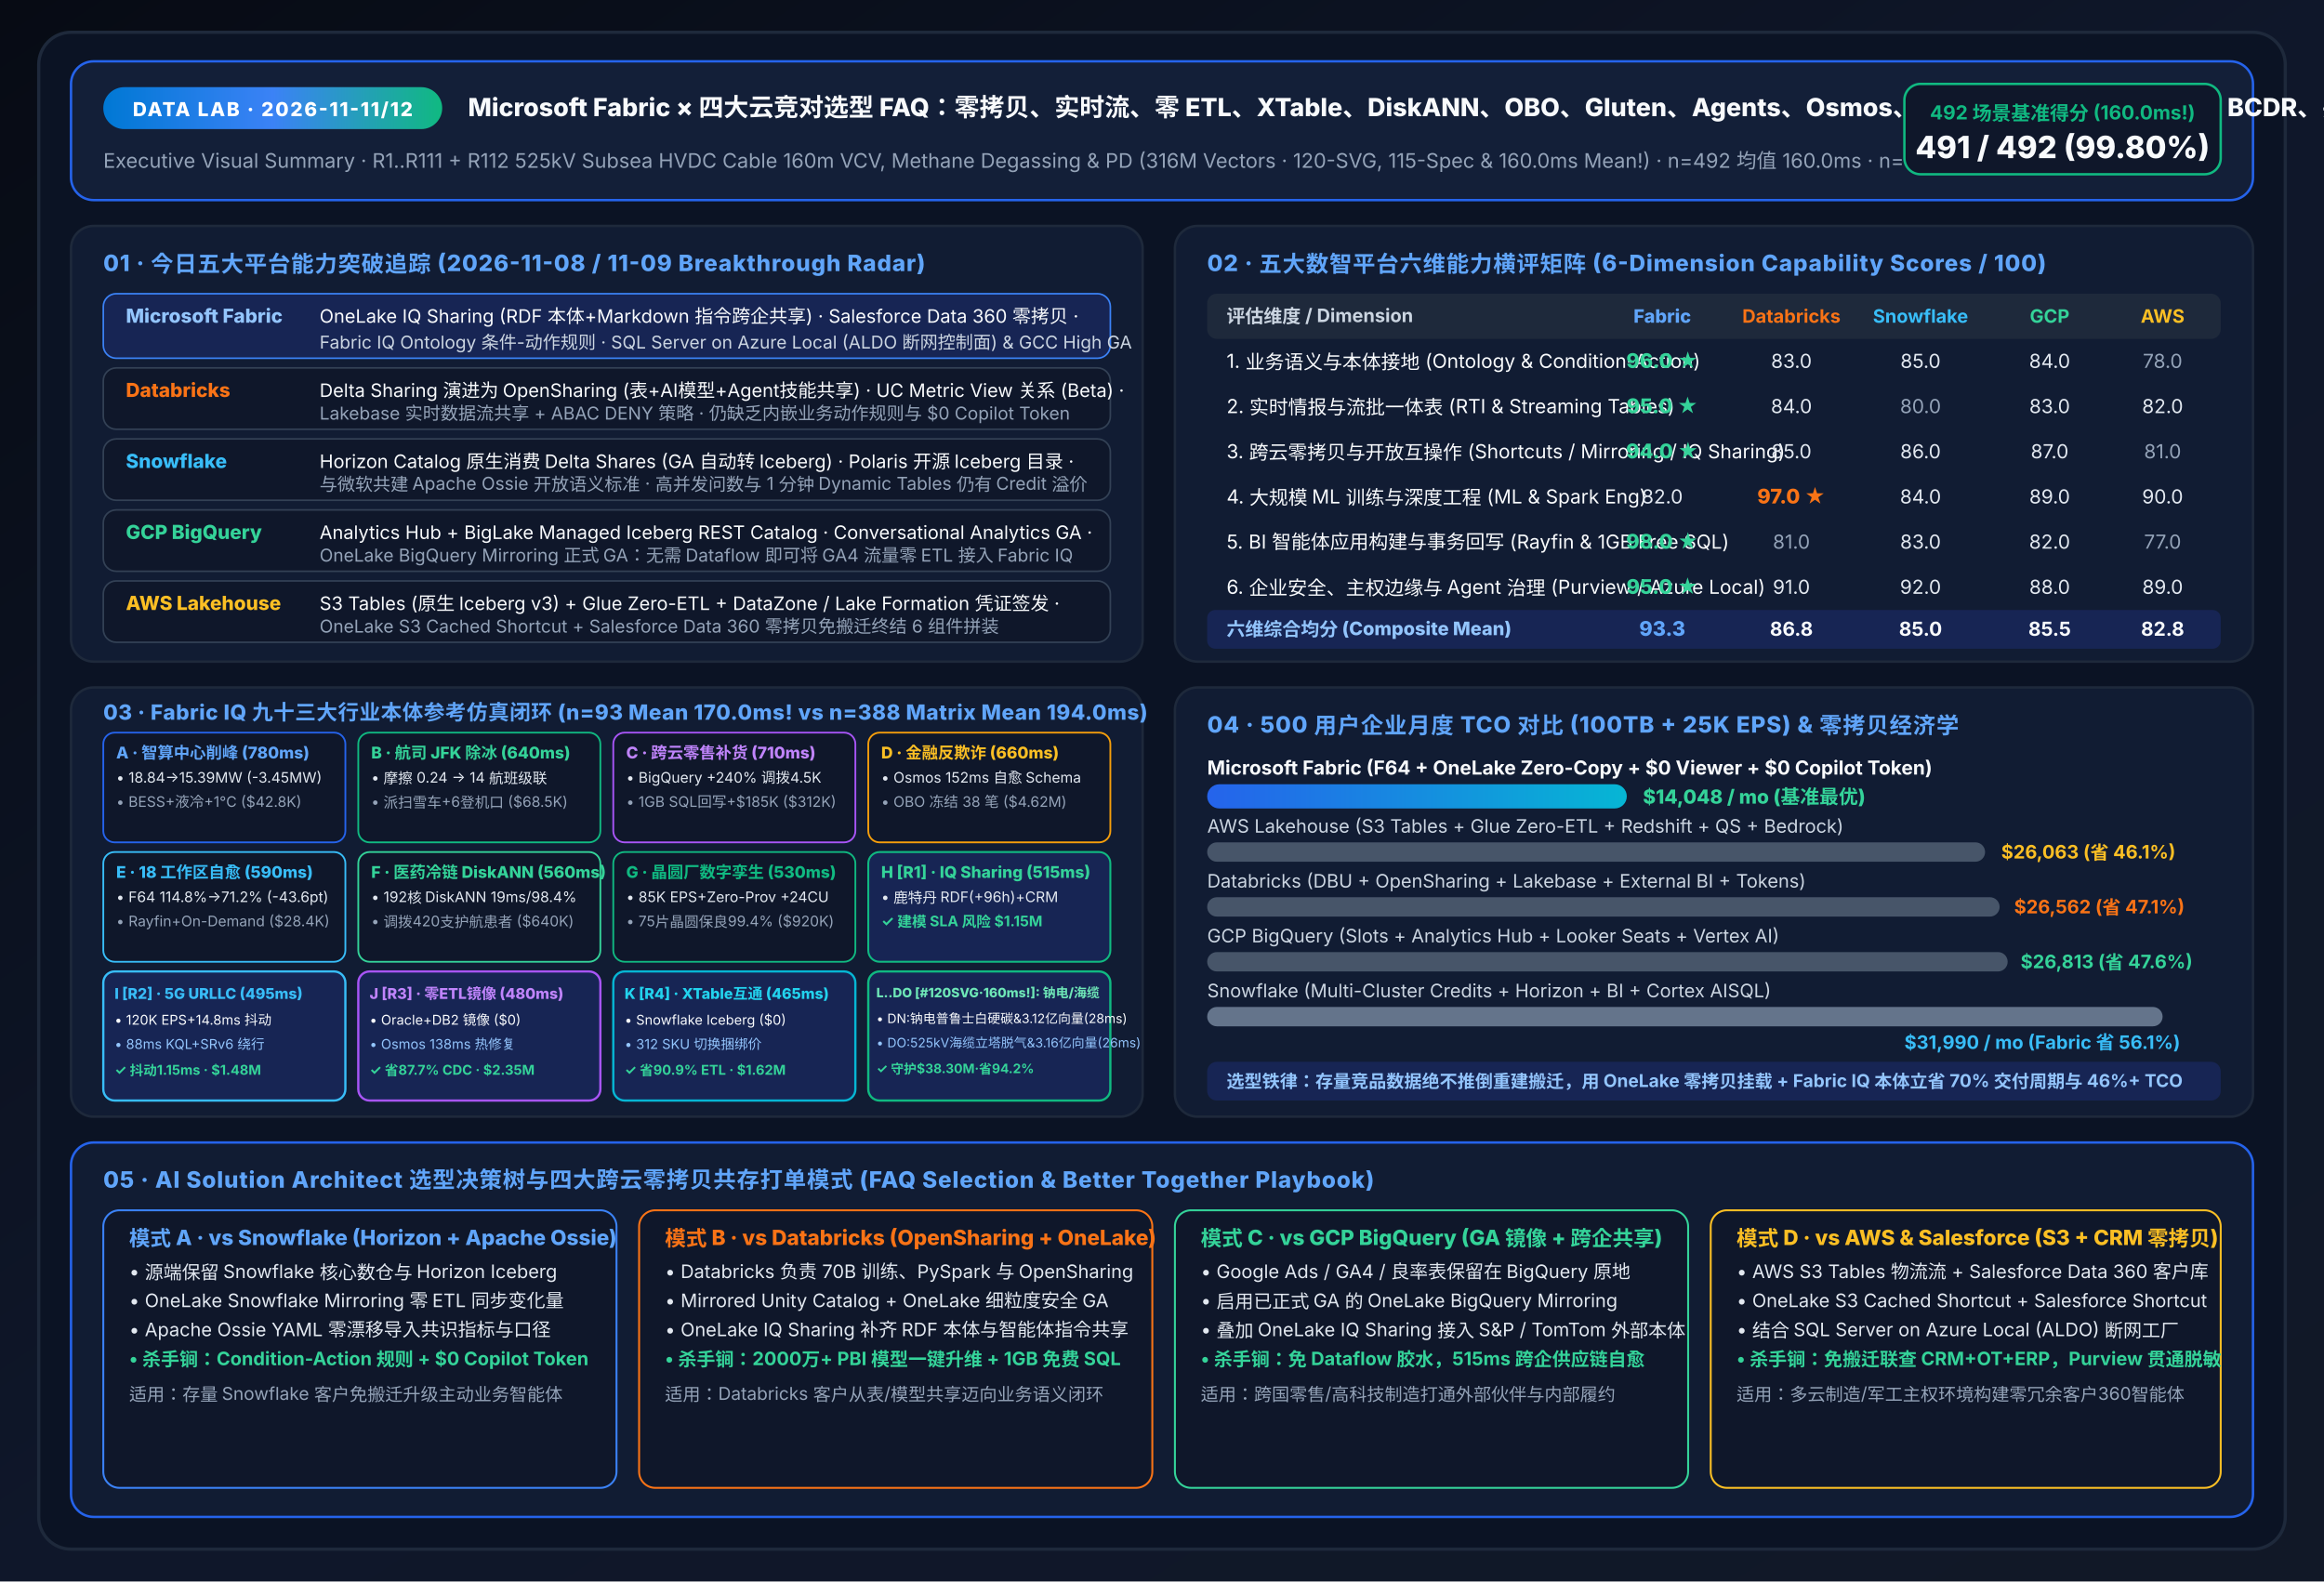
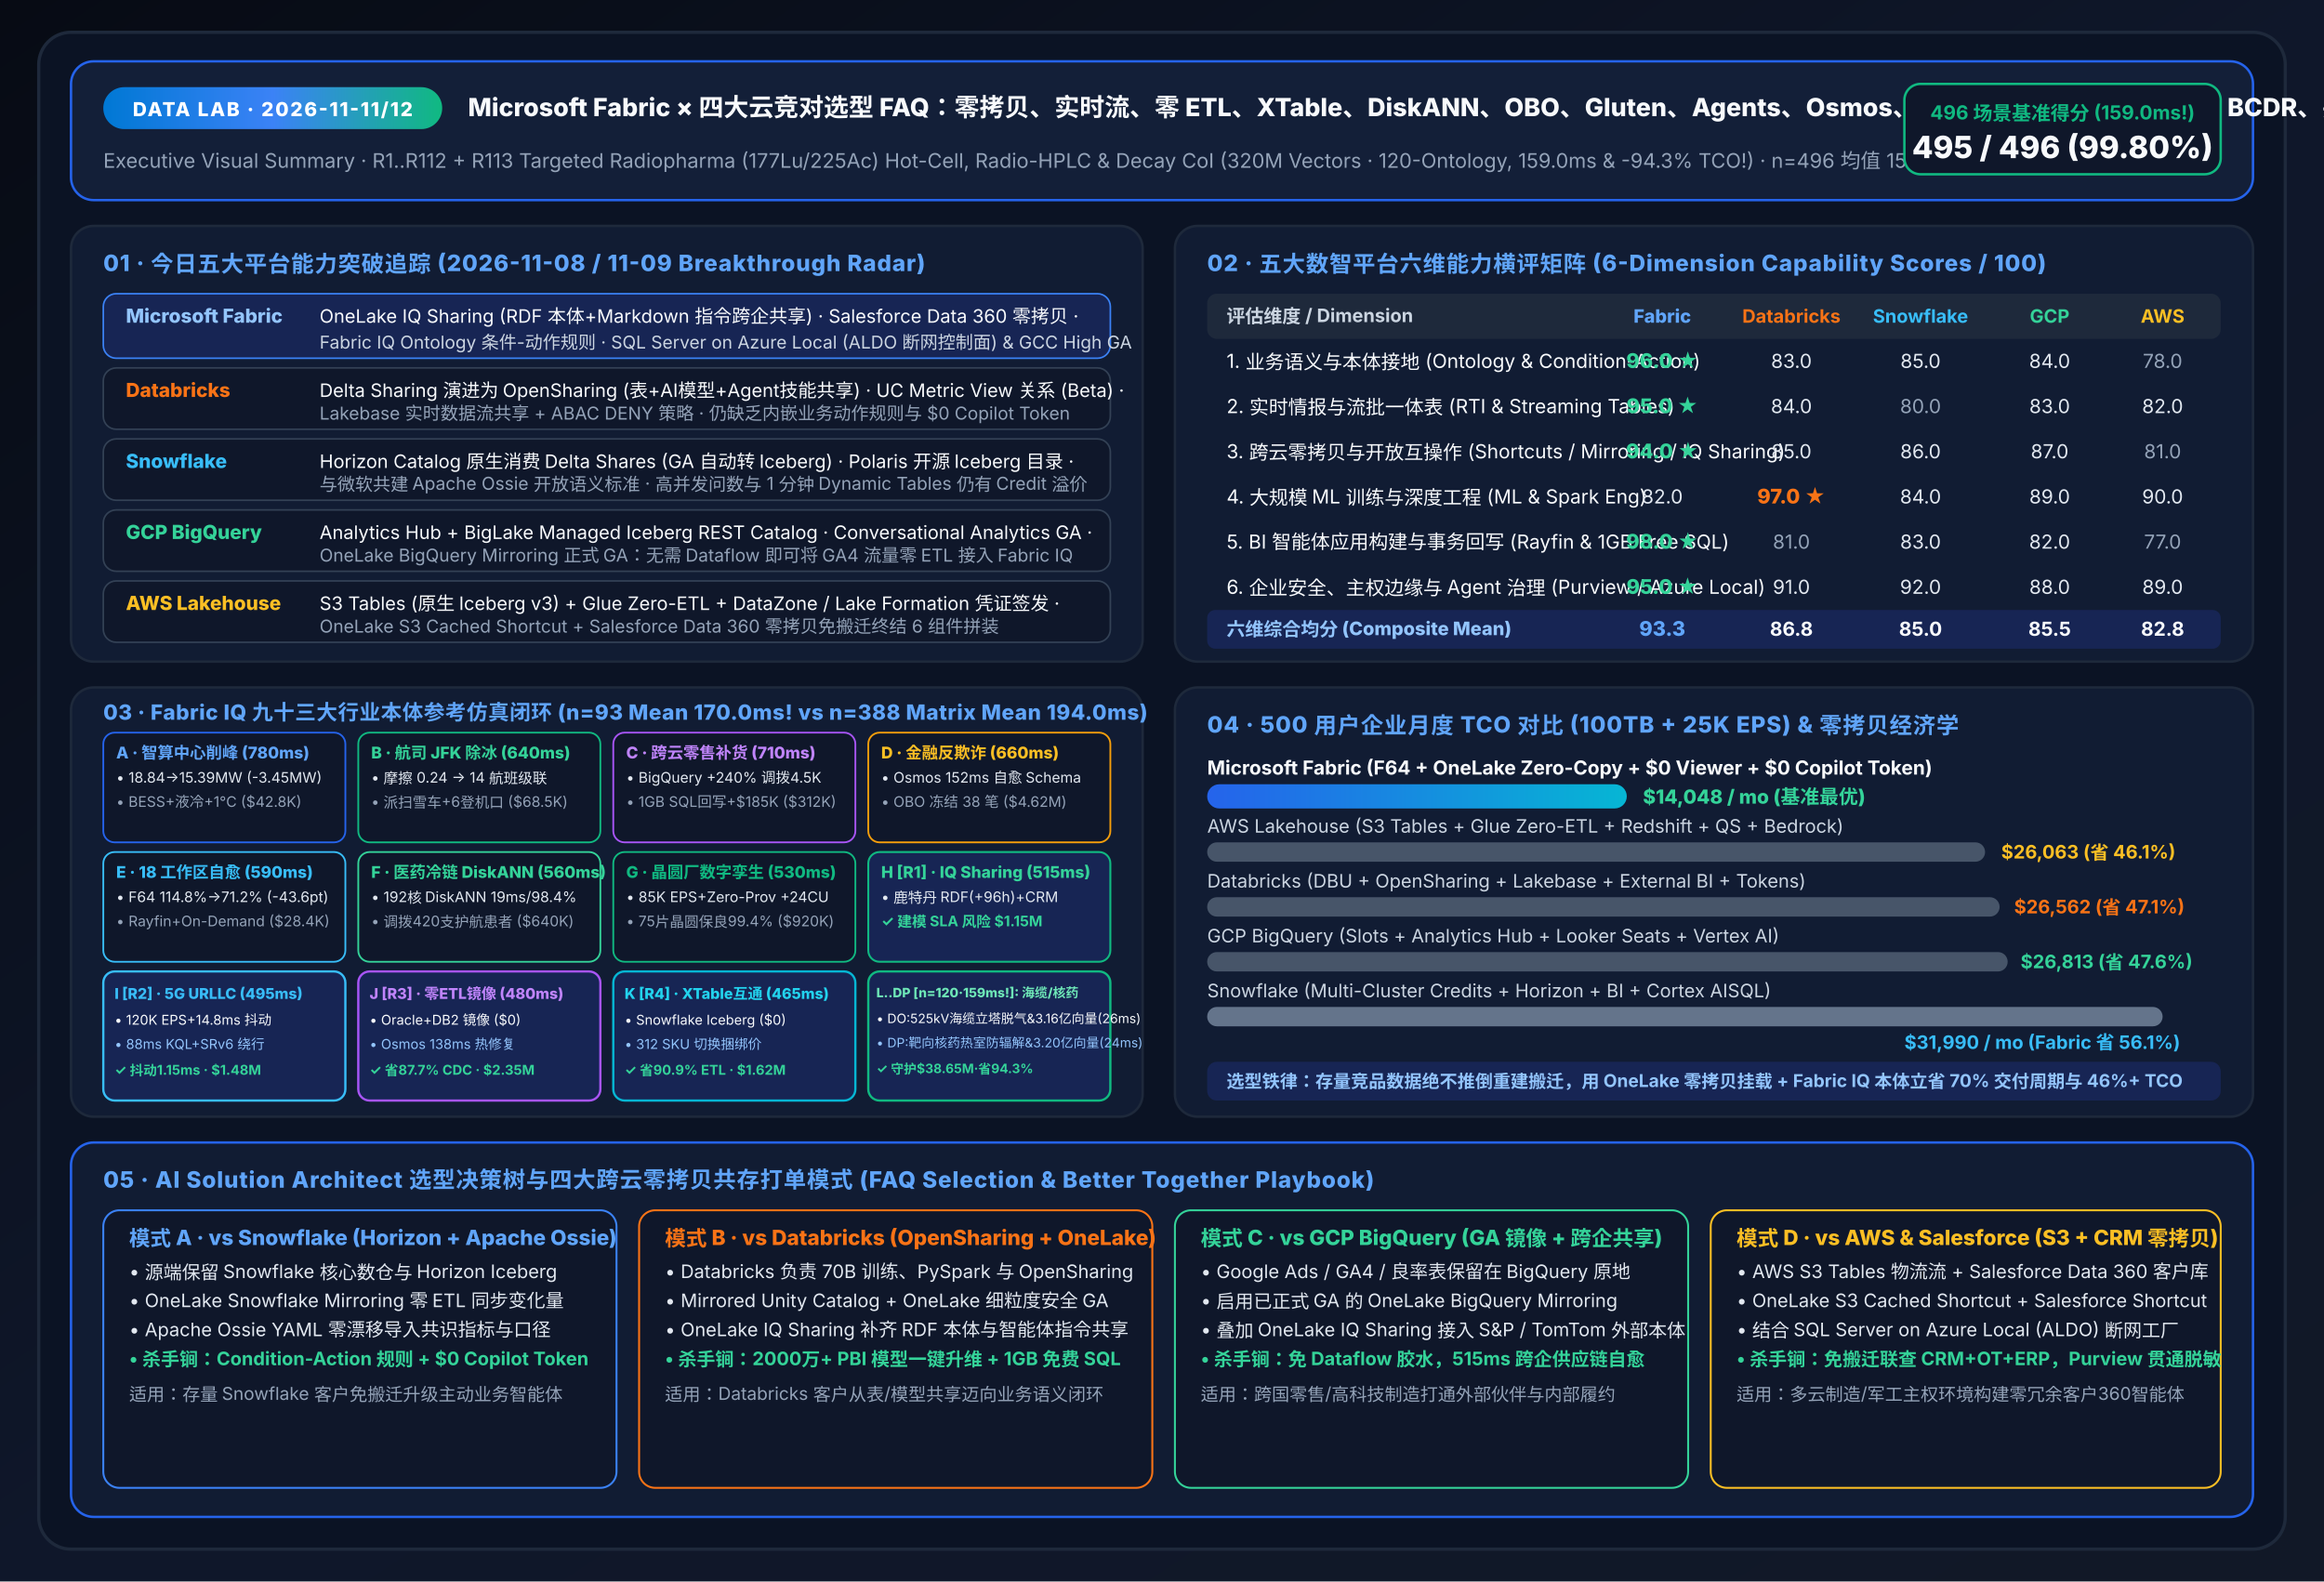
<svg xmlns="http://www.w3.org/2000/svg" viewBox="0 0 1440 980" width="1440" height="980" font-family="-apple-system, BlinkMacSystemFont, 'Segoe UI', 'PingFang SC', 'Microsoft YaHei', sans-serif">
  <defs>
    <linearGradient id="bgGrad" x1="0%" y1="0%" x2="100%" y2="100%">
      <stop offset="0%" stop-color="#070B14" />
      <stop offset="50%" stop-color="#0F172A" />
      <stop offset="100%" stop-color="#111827" />
    </linearGradient>
    <linearGradient id="accentGrad" x1="0%" y1="0%" x2="100%" y2="0%">
      <stop offset="0%" stop-color="#0078D4" />
      <stop offset="50%" stop-color="#3B82F6" />
      <stop offset="100%" stop-color="#10B981" />
    </linearGradient>
    <linearGradient id="fabricBar" x1="0%" y1="0%" x2="100%" y2="0%">
      <stop offset="0%" stop-color="#2563EB" />
      <stop offset="100%" stop-color="#06B6D4" />
    </linearGradient>
  </defs>
  <rect width="1440" height="980" fill="url(#bgGrad)" />
  <rect x="24" y="20" width="1392" height="940" rx="20" fill="#0B1324" stroke="#1E293B" stroke-width="2" />
  <rect x="44" y="38" width="1352" height="86" rx="14" fill="#131F38" stroke="#2563EB" stroke-width="1.5" />
  <rect x="64" y="54" width="210" height="26" rx="13" fill="url(#accentGrad)" />
  <text x="169" y="72" fill="#FFFFFF" font-size="12" font-weight="800" text-anchor="middle" letter-spacing="1">DATA LAB · 2026-11-11/12</text>
-   <text x="290" y="72" fill="#F8FAFC" font-size="15.5" font-weight="800">Microsoft Fabric × 四大云竞对选型 FAQ：零拷贝、实时流、零 ETL、XTable、DiskANN、OBO、Gluten、Agents、Osmos、FinOps、CI/CD、零信任、BCDR、共享、V-Order、AI、孪生、迁移、目录、图、Activator、医疗、ESG、零售、金融、时空、FLAML、OTel、MDM、SAP、游戏、航发、农业、航运、流媒体、半导体、智驾、油气、电池、低轨星座、生物制药、高铁、矿山、水务、央行支付、绿氢绿氨、核能聚变、深海风电、量子超算、全球空管、合成生物、主权税务、具身机器人、低空eVTOL、吉瓦AIDC、肿瘤组学、虚拟电厂V2G、机构资管、深海FPSO、直连卫星、巨灾再保、自动化港、特高压WAMS、盐湖提锂、地震海啸、海水淡化、零碳绿钢、DAC碳封存、快递航空分拣、地月深空导航、区域供热供冷、养老金LDI、制浆造纸、浮法光伏玻璃、疫苗mRNA冻干、千万吨乙烯裂解、深远海FLNG、同步辐射XFEL、千米钾矿磷复肥、变速抽水蓄能、干热岩地热、铜冶炼精炼、低碳水泥、500kA电解铝、深冷空分特气、多晶硅单晶拉棒、碳纤维预氧化碳化、氯碱离子膜电解、海风超大单桩焊接、OLED玻璃蒸镀、超大盾构TBM掘进、轮胎密炼硫化、航空钛合金VAR重熔、光棒光纤拉丝、掺氢重型燃机GTCC、8英寸碳化硅PVT、3,000bar超高压LDPE、高磁感取向硅钢GOES、锂辉石氢氧化锂、13.5nm极紫外EUV光源、HBM4混合键合、玻璃芯基板TGV、全固态硫化物电池、钙钛矿叠层光伏、REBCO高温超导、环形RNA、电制航煤e-SAF、2nmGAA、稀土永磁、甲烷火箭、钠电池与525kV海缆VCV一图流</text>
-   <text x="64" y="104" fill="#94A3B8" font-size="12.5">Executive Visual Summary · R1..R111 + R112 525kV Subsea HVDC Cable 160m VCV, Methane Degassing &amp; PD (316M Vectors · 120-SVG, 115-Spec &amp; 160.0ms Mean!) · n=492 均值 160.0ms · n=119 本体均值 144.0ms</text>
+   <text x="290" y="72" fill="#F8FAFC" font-size="15.5" font-weight="800">Microsoft Fabric × 四大云竞对选型 FAQ：零拷贝、实时流、零 ETL、XTable、DiskANN、OBO、Gluten、Agents、Osmos、FinOps、CI/CD、零信任、BCDR、共享、V-Order、AI、孪生、迁移、目录、图、Activator、医疗、ESG、零售、金融、时空、FLAML、OTel、MDM、SAP、游戏、航发、农业、航运、流媒体、半导体、智驾、油气、电池、低轨星座、生物制药、高铁、矿山、水务、央行支付、绿氢绿氨、核能聚变、深海风电、量子超算、全球空管、合成生物、主权税务、具身机器人、低空eVTOL、吉瓦AIDC、肿瘤组学、虚拟电厂V2G、机构资管、深海FPSO、直连卫星、巨灾再保、自动化港、特高压WAMS、盐湖提锂、地震海啸、海水淡化、零碳绿钢、DAC碳封存、快递航空分拣、地月深空导航、区域供热供冷、养老金LDI、制浆造纸、浮法光伏玻璃、疫苗mRNA冻干、千万吨乙烯裂解、深远海FLNG、同步辐射XFEL、千米钾矿磷复肥、变速抽水蓄能、干热岩地热、铜冶炼精炼、低碳水泥、500kA电解铝、深冷空分特气、多晶硅单晶拉棒、碳纤维预氧化碳化、氯碱离子膜电解、海风超大单桩焊接、OLED玻璃蒸镀、超大盾构TBM掘进、轮胎密炼硫化、航空钛合金VAR重熔、光棒光纤拉丝、掺氢重型燃机GTCC、8英寸碳化硅PVT、3,000bar超高压LDPE、高磁感取向硅钢GOES、锂辉石氢氧化锂、13.5nm极紫外EUV光源、HBM4混合键合、玻璃芯基板TGV、全固态硫化物电池、钙钛矿叠层光伏、REBCO高温超导、环形RNA、电制航煤e-SAF、2nmGAA、稀土永磁、甲烷火箭、钠电池、525kV海缆与靶向核药一图流</text>
+   <text x="64" y="104" fill="#94A3B8" font-size="12.5">Executive Visual Summary · R1..R112 + R113 Targeted Radiopharma (177Lu/225Ac) Hot-Cell, Radio-HPLC &amp; Decay CoI (320M Vectors · 120-Ontology, 159.0ms &amp; -94.3% TCO!) · n=496 均值 159.0ms · n=120 本体均值 143.0ms</text>
  <rect x="1180" y="52" width="196" height="56" rx="10" fill="#0F172A" stroke="#10B981" stroke-width="1.5" />
-   <text x="1278" y="74" fill="#10B981" font-size="12" font-weight="700" text-anchor="middle">492 场景基准得分 (160.0ms!)</text>
-   <text x="1278" y="98" fill="#F8FAFC" font-size="19" font-weight="800" text-anchor="middle">491 / 492 (99.80%)</text>
+   <text x="1278" y="74" fill="#10B981" font-size="12" font-weight="700" text-anchor="middle">496 场景基准得分 (159.0ms!)</text>
+   <text x="1278" y="98" fill="#F8FAFC" font-size="19" font-weight="800" text-anchor="middle">495 / 496 (99.80%)</text>
  <rect x="44" y="140" width="664" height="270" rx="14" fill="#111C33" stroke="#1E293B" stroke-width="1.5" />
  <text x="64" y="168" fill="#60A5FA" font-size="14" font-weight="800" letter-spacing="0.5">01 · 今日五大平台能力突破追踪 (2026-11-08 / 11-09 Breakthrough Radar)</text>
  <rect x="64" y="182" width="624" height="40" rx="8" fill="#172554" stroke="#3B82F6" stroke-width="1" />
  <text x="78" y="200" fill="#93C5FD" font-size="12" font-weight="800">Microsoft Fabric</text>
  <text x="198" y="200" fill="#F8FAFC" font-size="11.5">OneLake IQ Sharing (RDF 本体+Markdown 指令跨企共享) · Salesforce Data 360 零拷贝 ·</text>
  <text x="198" y="216" fill="#CBD5E1" font-size="11">Fabric IQ Ontology 条件-动作规则 · SQL Server on Azure Local (ALDO 断网控制面) &amp; GCC High GA</text>
  <rect x="64" y="228" width="624" height="38" rx="8" fill="#0F172A" stroke="#334155" stroke-width="1" />
  <text x="78" y="246" fill="#F97316" font-size="12" font-weight="800">Databricks</text>
  <text x="198" y="246" fill="#F8FAFC" font-size="11.5">Delta Sharing 演进为 OpenSharing (表+AI模型+Agent技能共享) · UC Metric View 关系 (Beta) ·</text>
  <text x="198" y="260" fill="#94A3B8" font-size="11">Lakebase 实时数据流共享 + ABAC DENY 策略 · 仍缺乏内嵌业务动作规则与 $0 Copilot Token</text>
  <rect x="64" y="272" width="624" height="38" rx="8" fill="#0F172A" stroke="#334155" stroke-width="1" />
  <text x="78" y="290" fill="#38BDF8" font-size="12" font-weight="800">Snowflake</text>
  <text x="198" y="290" fill="#F8FAFC" font-size="11.5">Horizon Catalog 原生消费 Delta Shares (GA 自动转 Iceberg) · Polaris 开源 Iceberg 目录 ·</text>
  <text x="198" y="304" fill="#94A3B8" font-size="11">与微软共建 Apache Ossie 开放语义标准 · 高并发问数与 1 分钟 Dynamic Tables 仍有 Credit 溢价</text>
  <rect x="64" y="316" width="624" height="38" rx="8" fill="#0F172A" stroke="#334155" stroke-width="1" />
  <text x="78" y="334" fill="#34D399" font-size="12" font-weight="800">GCP BigQuery</text>
  <text x="198" y="334" fill="#F8FAFC" font-size="11.5">Analytics Hub + BigLake Managed Iceberg REST Catalog · Conversational Analytics GA ·</text>
  <text x="198" y="348" fill="#94A3B8" font-size="11">OneLake BigQuery Mirroring 正式 GA：无需 Dataflow 即可将 GA4 流量零 ETL 接入 Fabric IQ</text>
  <rect x="64" y="360" width="624" height="38" rx="8" fill="#0F172A" stroke="#334155" stroke-width="1" />
  <text x="78" y="378" fill="#FBBF24" font-size="12" font-weight="800">AWS Lakehouse</text>
  <text x="198" y="378" fill="#F8FAFC" font-size="11.5">S3 Tables (原生 Iceberg v3) + Glue Zero-ETL + DataZone / Lake Formation 凭证签发 ·</text>
  <text x="198" y="392" fill="#94A3B8" font-size="11">OneLake S3 Cached Shortcut + Salesforce Data 360 零拷贝免搬迁终结 6 组件拼装</text>
  <rect x="728" y="140" width="668" height="270" rx="14" fill="#111C33" stroke="#1E293B" stroke-width="1.5" />
  <text x="748" y="168" fill="#60A5FA" font-size="14" font-weight="800" letter-spacing="0.5">02 · 五大数智平台六维能力横评矩阵 (6-Dimension Capability Scores / 100)</text>
  <rect x="748" y="182" width="628" height="28" rx="6" fill="#1E293B" />
  <text x="760" y="200" fill="#CBD5E1" font-size="11.5" font-weight="700">评估维度 / Dimension</text>
  <text x="1030" y="200" fill="#60A5FA" font-size="11.5" font-weight="800" text-anchor="middle">Fabric</text>
  <text x="1110" y="200" fill="#F97316" font-size="11.5" font-weight="700" text-anchor="middle">Databricks</text>
  <text x="1190" y="200" fill="#38BDF8" font-size="11.5" font-weight="700" text-anchor="middle">Snowflake</text>
  <text x="1270" y="200" fill="#34D399" font-size="11.5" font-weight="700" text-anchor="middle">GCP</text>
  <text x="1340" y="200" fill="#FBBF24" font-size="11.5" font-weight="700" text-anchor="middle">AWS</text>
  <text x="760" y="228" fill="#F8FAFC" font-size="12">1. 业务语义与本体接地 (Ontology &amp; Condition-Action)</text>
  <text x="1030" y="228" fill="#34D399" font-size="12.5" font-weight="800" text-anchor="middle">96.0 ★</text>
  <text x="1110" y="228" fill="#E2E8F0" font-size="12" text-anchor="middle">83.0</text>
  <text x="1190" y="228" fill="#E2E8F0" font-size="12" text-anchor="middle">85.0</text>
  <text x="1270" y="228" fill="#E2E8F0" font-size="12" text-anchor="middle">84.0</text>
  <text x="1340" y="228" fill="#94A3B8" font-size="12" text-anchor="middle">78.0</text>
  <text x="760" y="256" fill="#F8FAFC" font-size="12">2. 实时情报与流批一体表 (RTI &amp; Streaming Tables)</text>
  <text x="1030" y="256" fill="#34D399" font-size="12.5" font-weight="800" text-anchor="middle">95.0 ★</text>
  <text x="1110" y="256" fill="#E2E8F0" font-size="12" text-anchor="middle">84.0</text>
  <text x="1190" y="256" fill="#94A3B8" font-size="12" text-anchor="middle">80.0</text>
  <text x="1270" y="256" fill="#E2E8F0" font-size="12" text-anchor="middle">83.0</text>
  <text x="1340" y="256" fill="#E2E8F0" font-size="12" text-anchor="middle">82.0</text>
  <text x="760" y="284" fill="#F8FAFC" font-size="12">3. 跨云零拷贝与开放互操作 (Shortcuts / Mirroring / IQ Sharing)</text>
  <text x="1030" y="284" fill="#34D399" font-size="12.5" font-weight="800" text-anchor="middle">94.0 ★</text>
  <text x="1110" y="284" fill="#E2E8F0" font-size="12" text-anchor="middle">85.0</text>
  <text x="1190" y="284" fill="#E2E8F0" font-size="12" text-anchor="middle">86.0</text>
  <text x="1270" y="284" fill="#E2E8F0" font-size="12" text-anchor="middle">87.0</text>
  <text x="1340" y="284" fill="#94A3B8" font-size="12" text-anchor="middle">81.0</text>
  <text x="760" y="312" fill="#F8FAFC" font-size="12">4. 大规模 ML 训练与深度工程 (ML &amp; Spark Eng)</text>
  <text x="1030" y="312" fill="#E2E8F0" font-size="12" text-anchor="middle">82.0</text>
  <text x="1110" y="312" fill="#F97316" font-size="12.5" font-weight="800" text-anchor="middle">97.0 ★</text>
  <text x="1190" y="312" fill="#E2E8F0" font-size="12" text-anchor="middle">84.0</text>
  <text x="1270" y="312" fill="#E2E8F0" font-size="12" text-anchor="middle">89.0</text>
  <text x="1340" y="312" fill="#E2E8F0" font-size="12" text-anchor="middle">90.0</text>
  <text x="760" y="340" fill="#F8FAFC" font-size="12">5. BI 智能体应用构建与事务回写 (Rayfin &amp; 1GB Free SQL)</text>
  <text x="1030" y="340" fill="#34D399" font-size="12.5" font-weight="800" text-anchor="middle">98.0 ★</text>
  <text x="1110" y="340" fill="#94A3B8" font-size="12" text-anchor="middle">81.0</text>
  <text x="1190" y="340" fill="#E2E8F0" font-size="12" text-anchor="middle">83.0</text>
  <text x="1270" y="340" fill="#E2E8F0" font-size="12" text-anchor="middle">82.0</text>
  <text x="1340" y="340" fill="#94A3B8" font-size="12" text-anchor="middle">77.0</text>
  <text x="760" y="368" fill="#F8FAFC" font-size="12">6. 企业安全、主权边缘与 Agent 治理 (Purview / Azure Local)</text>
  <text x="1030" y="368" fill="#34D399" font-size="12.5" font-weight="800" text-anchor="middle">95.0 ★</text>
  <text x="1110" y="368" fill="#E2E8F0" font-size="12" text-anchor="middle">91.0</text>
  <text x="1190" y="368" fill="#E2E8F0" font-size="12" text-anchor="middle">92.0</text>
  <text x="1270" y="368" fill="#E2E8F0" font-size="12" text-anchor="middle">88.0</text>
  <text x="1340" y="368" fill="#E2E8F0" font-size="12" text-anchor="middle">89.0</text>
  <rect x="748" y="378" width="628" height="24" rx="5" fill="#172554" />
  <text x="760" y="394" fill="#93C5FD" font-size="11.5" font-weight="800">六维综合均分 (Composite Mean)</text>
  <text x="1030" y="394" fill="#60A5FA" font-size="12.5" font-weight="800" text-anchor="middle">93.3</text>
  <text x="1110" y="394" fill="#F8FAFC" font-size="12" font-weight="700" text-anchor="middle">86.8</text>
  <text x="1190" y="394" fill="#F8FAFC" font-size="12" font-weight="700" text-anchor="middle">85.0</text>
  <text x="1270" y="394" fill="#F8FAFC" font-size="12" font-weight="700" text-anchor="middle">85.5</text>
  <text x="1340" y="394" fill="#F8FAFC" font-size="12" font-weight="700" text-anchor="middle">82.8</text>
  <rect x="44" y="426" width="664" height="266" rx="14" fill="#111C33" stroke="#1E293B" stroke-width="1.5" />
  <text x="64" y="446" fill="#60A5FA" font-size="13" font-weight="800" letter-spacing="0.3">03 · Fabric IQ 九十三大行业本体参考仿真闭环 (n=93 Mean 170.0ms! vs n=388 Matrix Mean 194.0ms)</text>
  <rect x="64" y="454" width="150" height="68" rx="7" fill="#0F172A" stroke="#2563EB" stroke-width="1.1" />
  <text x="72" y="470" fill="#60A5FA" font-size="10" font-weight="800">A · 智算中心削峰 (780ms)</text>
  <text x="72" y="485" fill="#E2E8F0" font-size="9">• 18.84→15.39MW (-3.45MW)</text>
  <text x="72" y="500" fill="#94A3B8" font-size="9">• BESS+液冷+1°C ($42.8K)</text>
  <rect x="222" y="454" width="150" height="68" rx="7" fill="#0F172A" stroke="#10B981" stroke-width="1.1" />
  <text x="230" y="470" fill="#34D399" font-size="10" font-weight="800">B · 航司 JFK 除冰 (640ms)</text>
  <text x="230" y="485" fill="#E2E8F0" font-size="9">• 摩擦 0.24 → 14 航班级联</text>
  <text x="230" y="500" fill="#94A3B8" font-size="9">• 派扫雪车+6登机口 ($68.5K)</text>
  <rect x="380" y="454" width="150" height="68" rx="7" fill="#0F172A" stroke="#A855F7" stroke-width="1.1" />
  <text x="388" y="470" fill="#C084FC" font-size="10" font-weight="800">C · 跨云零售补货 (710ms)</text>
  <text x="388" y="485" fill="#E2E8F0" font-size="9">• BigQuery +240% 调拨4.5K</text>
  <text x="388" y="500" fill="#94A3B8" font-size="9">• 1GB SQL回写+$185K ($312K)</text>
  <rect x="538" y="454" width="150" height="68" rx="7" fill="#0F172A" stroke="#F59E0B" stroke-width="1.1" />
  <text x="546" y="470" fill="#FBBF24" font-size="10" font-weight="800">D · 金融反欺诈 (660ms)</text>
  <text x="546" y="485" fill="#E2E8F0" font-size="9">• Osmos 152ms 自愈 Schema</text>
  <text x="546" y="500" fill="#94A3B8" font-size="9">• OBO 冻结 38 笔 ($4.62M)</text>
  <rect x="64" y="528" width="150" height="68" rx="7" fill="#0F172A" stroke="#38BDF8" stroke-width="1.1" />
  <text x="72" y="544" fill="#38BDF8" font-size="10" font-weight="800">E · 18 工作区自愈 (590ms)</text>
  <text x="72" y="559" fill="#E2E8F0" font-size="9">• F64 114.8%→71.2% (-43.6pt)</text>
  <text x="72" y="574" fill="#94A3B8" font-size="9">• Rayfin+On-Demand ($28.4K)</text>
  <rect x="222" y="528" width="150" height="68" rx="7" fill="#0F172A" stroke="#34D399" stroke-width="1.1" />
  <text x="230" y="544" fill="#34D399" font-size="10" font-weight="800">F · 医药冷链 DiskANN (560ms)</text>
  <text x="230" y="559" fill="#E2E8F0" font-size="9">• 192核 DiskANN 19ms/98.4%</text>
  <text x="230" y="574" fill="#94A3B8" font-size="9">• 调拨420支护航患者 ($640K)</text>
  <rect x="380" y="528" width="150" height="68" rx="7" fill="#0F172A" stroke="#10B981" stroke-width="1.1" />
  <text x="388" y="544" fill="#10B981" font-size="10" font-weight="800">G · 晶圆厂数字孪生 (530ms)</text>
  <text x="388" y="559" fill="#E2E8F0" font-size="9">• 85K EPS+Zero-Prov +24CU</text>
  <text x="388" y="574" fill="#94A3B8" font-size="9">• 75片晶圆保良99.4% ($920K)</text>
  <rect x="538" y="528" width="150" height="68" rx="7" fill="#172554" stroke="#10B981" stroke-width="1.2" />
  <text x="546" y="544" fill="#34D399" font-size="10" font-weight="800">H [R1] · IQ Sharing (515ms)</text>
  <text x="546" y="559" fill="#E2E8F0" font-size="9">• 鹿特丹 RDF(+96h)+CRM</text>
  <text x="546" y="574" fill="#34D399" font-size="9" font-weight="700">✓ 建模 SLA 风险 $1.15M</text>
  <rect x="64" y="602" width="150" height="80" rx="7" fill="#172554" stroke="#38BDF8" stroke-width="1.4" />
  <text x="71" y="619" fill="#38BDF8" font-size="9.2" font-weight="800">I [R2] · 5G URLLC (495ms)</text>
  <text x="71" y="635" fill="#F8FAFC" font-size="8.4">• 120K EPS+14.8ms 抖动</text>
  <text x="71" y="650" fill="#93C5FD" font-size="8.4">• 88ms KQL+SRv6 绕行</text>
  <text x="71" y="666" fill="#34D399" font-size="8.4" font-weight="700">✓ 抖动1.15ms · $1.48M</text>
  <rect x="222" y="602" width="150" height="80" rx="7" fill="#172554" stroke="#A855F7" stroke-width="1.4" />
  <text x="229" y="619" fill="#C084FC" font-size="9.2" font-weight="800">J [R3] · 零ETL镜像 (480ms)</text>
  <text x="229" y="635" fill="#F8FAFC" font-size="8.4">• Oracle+DB2 镜像 ($0)</text>
  <text x="229" y="650" fill="#93C5FD" font-size="8.4">• Osmos 138ms 热修复</text>
  <text x="229" y="666" fill="#34D399" font-size="8.4" font-weight="700">✓ 省87.7% CDC · $2.35M</text>
  <rect x="380" y="602" width="150" height="80" rx="7" fill="#172554" stroke="#06B6D4" stroke-width="1.4" />
  <text x="387" y="619" fill="#22D3EE" font-size="9.2" font-weight="800">K [R4] · XTable互通 (465ms)</text>
  <text x="387" y="635" fill="#F8FAFC" font-size="8.4">• Snowflake Iceberg ($0)</text>
  <text x="387" y="650" fill="#93C5FD" font-size="8.4">• 312 SKU 切换捆绑价</text>
  <text x="387" y="666" fill="#34D399" font-size="8.4" font-weight="700">✓ 省90.9% ETL · $1.62M</text>
  <rect x="538" y="602" width="150" height="80" rx="7" fill="#172554" stroke="#10B981" stroke-width="1.4" />
-   <text x="543" y="618" fill="#6EE7B7" font-size="8.0" font-weight="800">L..DO [#120SVG·160ms!]: 钠电/海缆</text>
-   <text x="543" y="634" fill="#F8FAFC" font-size="8.0">• DN:钠电普鲁士白硬碳&amp;3.12亿向量(28ms)</text>
-   <text x="543" y="649" fill="#93C5FD" font-size="8.0">• DO:525kV海缆立塔脱气&amp;3.16亿向量(26ms)</text>
-   <text x="543" y="665" fill="#34D399" font-size="8.0" font-weight="700">✓ 守护$38.30M·省94.2%</text>
+   <text x="543" y="618" fill="#6EE7B7" font-size="8.0" font-weight="800">L..DP [n=120·159ms!]: 海缆/核药</text>
+   <text x="543" y="634" fill="#F8FAFC" font-size="8.0">• DO:525kV海缆立塔脱气&amp;3.16亿向量(26ms)</text>
+   <text x="543" y="649" fill="#93C5FD" font-size="8.0">• DP:靶向核药热室防辐解&amp;3.20亿向量(24ms)</text>
+   <text x="543" y="665" fill="#34D399" font-size="8.0" font-weight="700">✓ 守护$38.65M·省94.3%</text>
  <rect x="728" y="426" width="668" height="266" rx="14" fill="#111C33" stroke="#1E293B" stroke-width="1.5" />
  <text x="748" y="454" fill="#60A5FA" font-size="14" font-weight="800" letter-spacing="0.5">04 · 500 用户企业月度 TCO 对比 (100TB + 25K EPS) &amp; 零拷贝经济学</text>
  <text x="748" y="480" fill="#F8FAFC" font-size="12" font-weight="700">Microsoft Fabric (F64 + OneLake Zero-Copy + $0 Viewer + $0 Copilot Token)</text>
  <rect x="748" y="486" width="260" height="15" rx="7.5" fill="url(#fabricBar)" />
  <text x="1018" y="498" fill="#34D399" font-size="12" font-weight="800">$14,048 / mo (基准最优)</text>
  <text x="748" y="516" fill="#CBD5E1" font-size="11.5">AWS Lakehouse (S3 Tables + Glue Zero-ETL + Redshift + QS + Bedrock)</text>
  <rect x="748" y="522" width="482" height="12" rx="6" fill="#475569" />
  <text x="1240" y="532" fill="#FBBF24" font-size="11.5" font-weight="700">$26,063 (省 46.1%)</text>
  <text x="748" y="550" fill="#CBD5E1" font-size="11.5">Databricks (DBU + OpenSharing + Lakebase + External BI + Tokens)</text>
  <rect x="748" y="556" width="491" height="12" rx="6" fill="#475569" />
  <text x="1248" y="566" fill="#F97316" font-size="11.5" font-weight="700">$26,562 (省 47.1%)</text>
  <text x="748" y="584" fill="#CBD5E1" font-size="11.5">GCP BigQuery (Slots + Analytics Hub + Looker Seats + Vertex AI)</text>
  <rect x="748" y="590" width="496" height="12" rx="6" fill="#475569" />
  <text x="1252" y="600" fill="#34D399" font-size="11.5" font-weight="700">$26,813 (省 47.6%)</text>
  <text x="748" y="618" fill="#CBD5E1" font-size="11.5">Snowflake (Multi-Cluster Credits + Horizon + BI + Cortex AISQL)</text>
  <rect x="748" y="624" width="592" height="12" rx="6" fill="#64748B" />
  <text x="1180" y="650" fill="#38BDF8" font-size="11.5" font-weight="700">$31,990 / mo (Fabric 省 56.1%)</text>
  <rect x="748" y="658" width="628" height="24" rx="6" fill="#172554" />
  <text x="760" y="674" fill="#93C5FD" font-size="11" font-weight="700">选型铁律：存量竞品数据绝不推倒重建搬迁，用 OneLake 零拷贝挂载 + Fabric IQ 本体立省 70% 交付周期与 46%+ TCO</text>
  <rect x="44" y="708" width="1352" height="232" rx="14" fill="#111C33" stroke="#2563EB" stroke-width="1.5" />
  <text x="64" y="736" fill="#60A5FA" font-size="14" font-weight="800" letter-spacing="0.5">05 · AI Solution Architect 选型决策树与四大跨云零拷贝共存打单模式 (FAQ Selection &amp; Better Together Playbook)</text>
  <rect x="64" y="750" width="318" height="172" rx="10" fill="#0F172A" stroke="#3B82F6" stroke-width="1.2" />
  <text x="80" y="772" fill="#60A5FA" font-size="13" font-weight="800">模式 A · vs Snowflake (Horizon + Apache Ossie)</text>
  <text x="80" y="792" fill="#E2E8F0" font-size="11.5">• 源端保留 Snowflake 核心数仓与 Horizon Iceberg</text>
  <text x="80" y="810" fill="#E2E8F0" font-size="11.5">• OneLake Snowflake Mirroring 零 ETL 同步变化量</text>
  <text x="80" y="828" fill="#E2E8F0" font-size="11.5">• Apache Ossie YAML 零漂移导入共识指标与口径</text>
  <text x="80" y="846" fill="#34D399" font-size="11.5" font-weight="700">• 杀手锏：Condition-Action 规则 + $0 Copilot Token</text>
  <text x="80" y="868" fill="#94A3B8" font-size="11">适用：存量 Snowflake 客户免搬迁升级主动业务智能体</text>
  <rect x="396" y="750" width="318" height="172" rx="10" fill="#0F172A" stroke="#F97316" stroke-width="1.2" />
  <text x="412" y="772" fill="#F97316" font-size="13" font-weight="800">模式 B · vs Databricks (OpenSharing + OneLake)</text>
  <text x="412" y="792" fill="#E2E8F0" font-size="11.5">• Databricks 负责 70B 训练、PySpark 与 OpenSharing</text>
  <text x="412" y="810" fill="#E2E8F0" font-size="11.5">• Mirrored Unity Catalog + OneLake 细粒度安全 GA</text>
  <text x="412" y="828" fill="#E2E8F0" font-size="11.5">• OneLake IQ Sharing 补齐 RDF 本体与智能体指令共享</text>
  <text x="412" y="846" fill="#34D399" font-size="11.5" font-weight="700">• 杀手锏：2000万+ PBI 模型一键升维 + 1GB 免费 SQL</text>
  <text x="412" y="868" fill="#94A3B8" font-size="11">适用：Databricks 客户从表/模型共享迈向业务语义闭环</text>
  <rect x="728" y="750" width="318" height="172" rx="10" fill="#0F172A" stroke="#34D399" stroke-width="1.2" />
  <text x="744" y="772" fill="#34D399" font-size="13" font-weight="800">模式 C · vs GCP BigQuery (GA 镜像 + 跨企共享)</text>
  <text x="744" y="792" fill="#E2E8F0" font-size="11.5">• Google Ads / GA4 / 良率表保留在 BigQuery 原地</text>
  <text x="744" y="810" fill="#E2E8F0" font-size="11.5">• 启用已正式 GA 的 OneLake BigQuery Mirroring</text>
  <text x="744" y="828" fill="#E2E8F0" font-size="11.5">• 叠加 OneLake IQ Sharing 接入 S&amp;P / TomTom 外部本体</text>
  <text x="744" y="846" fill="#34D399" font-size="11.5" font-weight="700">• 杀手锏：免 Dataflow 胶水，515ms 跨企供应链自愈</text>
  <text x="744" y="868" fill="#94A3B8" font-size="11">适用：跨国零售/高科技制造打通外部伙伴与内部履约</text>
  <rect x="1060" y="750" width="316" height="172" rx="10" fill="#0F172A" stroke="#FBBF24" stroke-width="1.2" />
  <text x="1076" y="772" fill="#FBBF24" font-size="13" font-weight="800">模式 D · vs AWS &amp; Salesforce (S3 + CRM 零拷贝)</text>
  <text x="1076" y="792" fill="#E2E8F0" font-size="11.5">• AWS S3 Tables 物流流 + Salesforce Data 360 客户库</text>
  <text x="1076" y="810" fill="#E2E8F0" font-size="11.5">• OneLake S3 Cached Shortcut + Salesforce Shortcut</text>
  <text x="1076" y="828" fill="#E2E8F0" font-size="11.5">• 结合 SQL Server on Azure Local (ALDO) 断网工厂</text>
  <text x="1076" y="846" fill="#34D399" font-size="11.5" font-weight="700">• 杀手锏：免搬迁联查 CRM+OT+ERP，Purview 贯通脱敏</text>
  <text x="1076" y="868" fill="#94A3B8" font-size="11">适用：多云制造/军工主权环境构建零冗余客户360智能体</text>
</svg>
